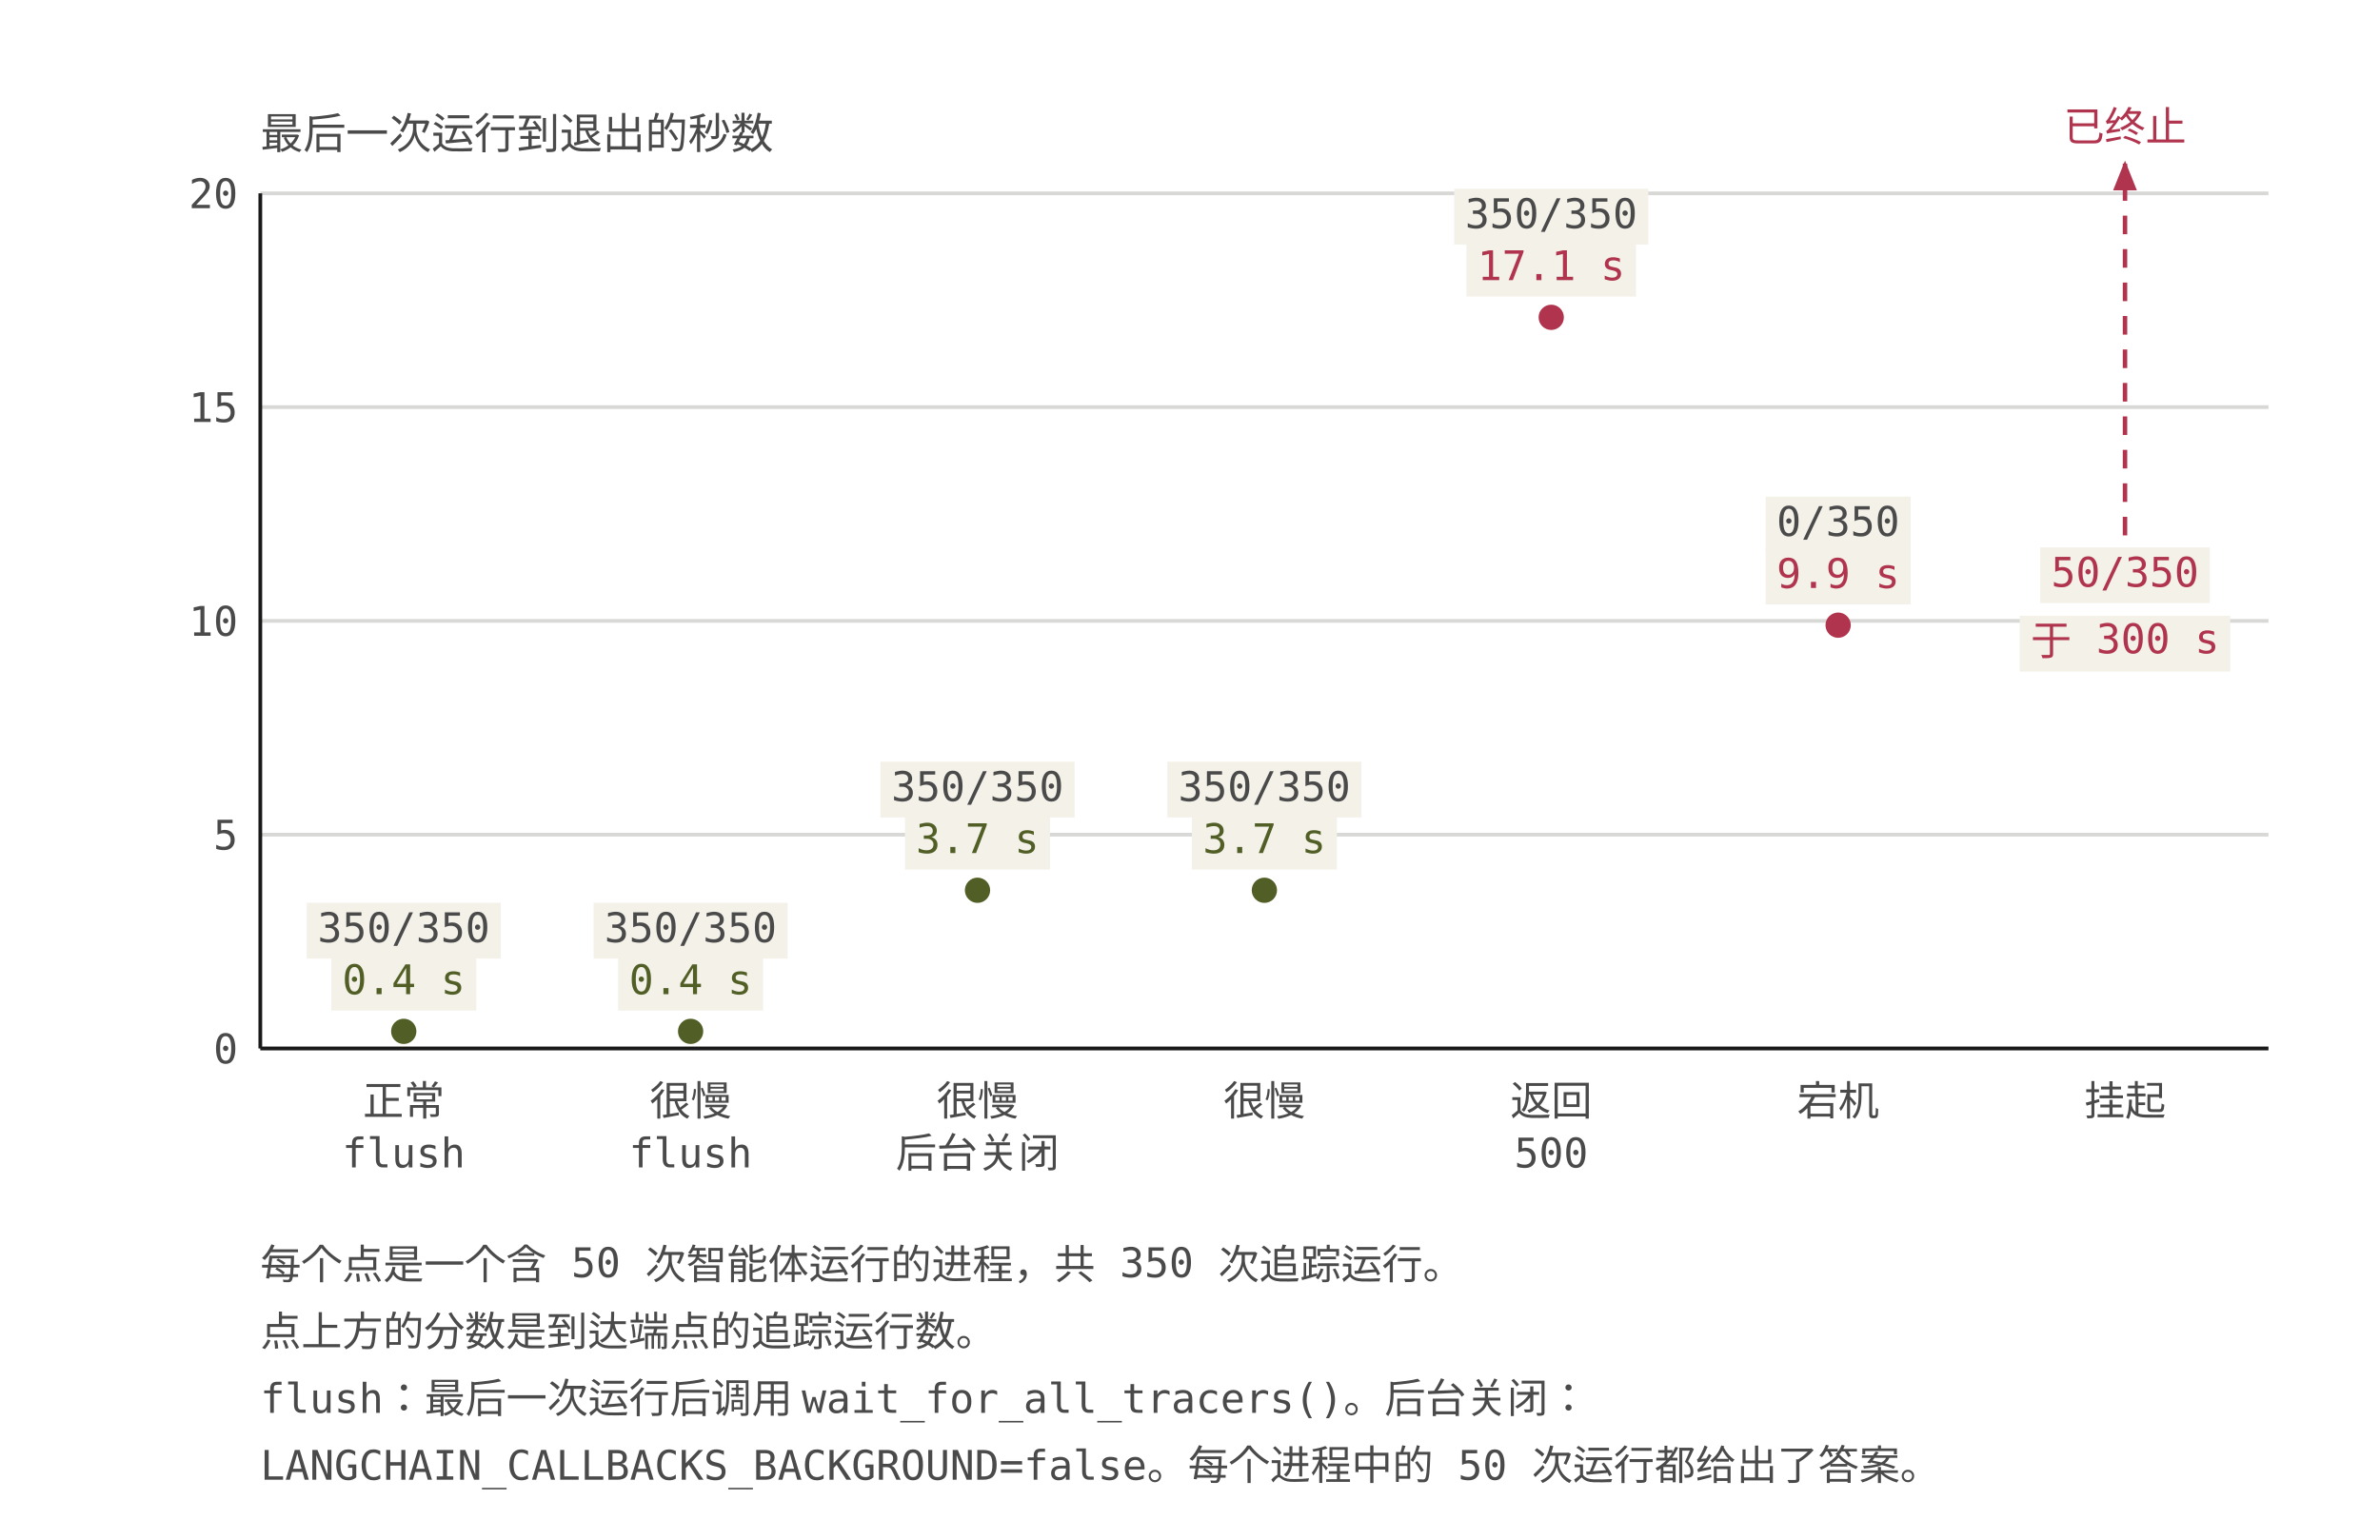
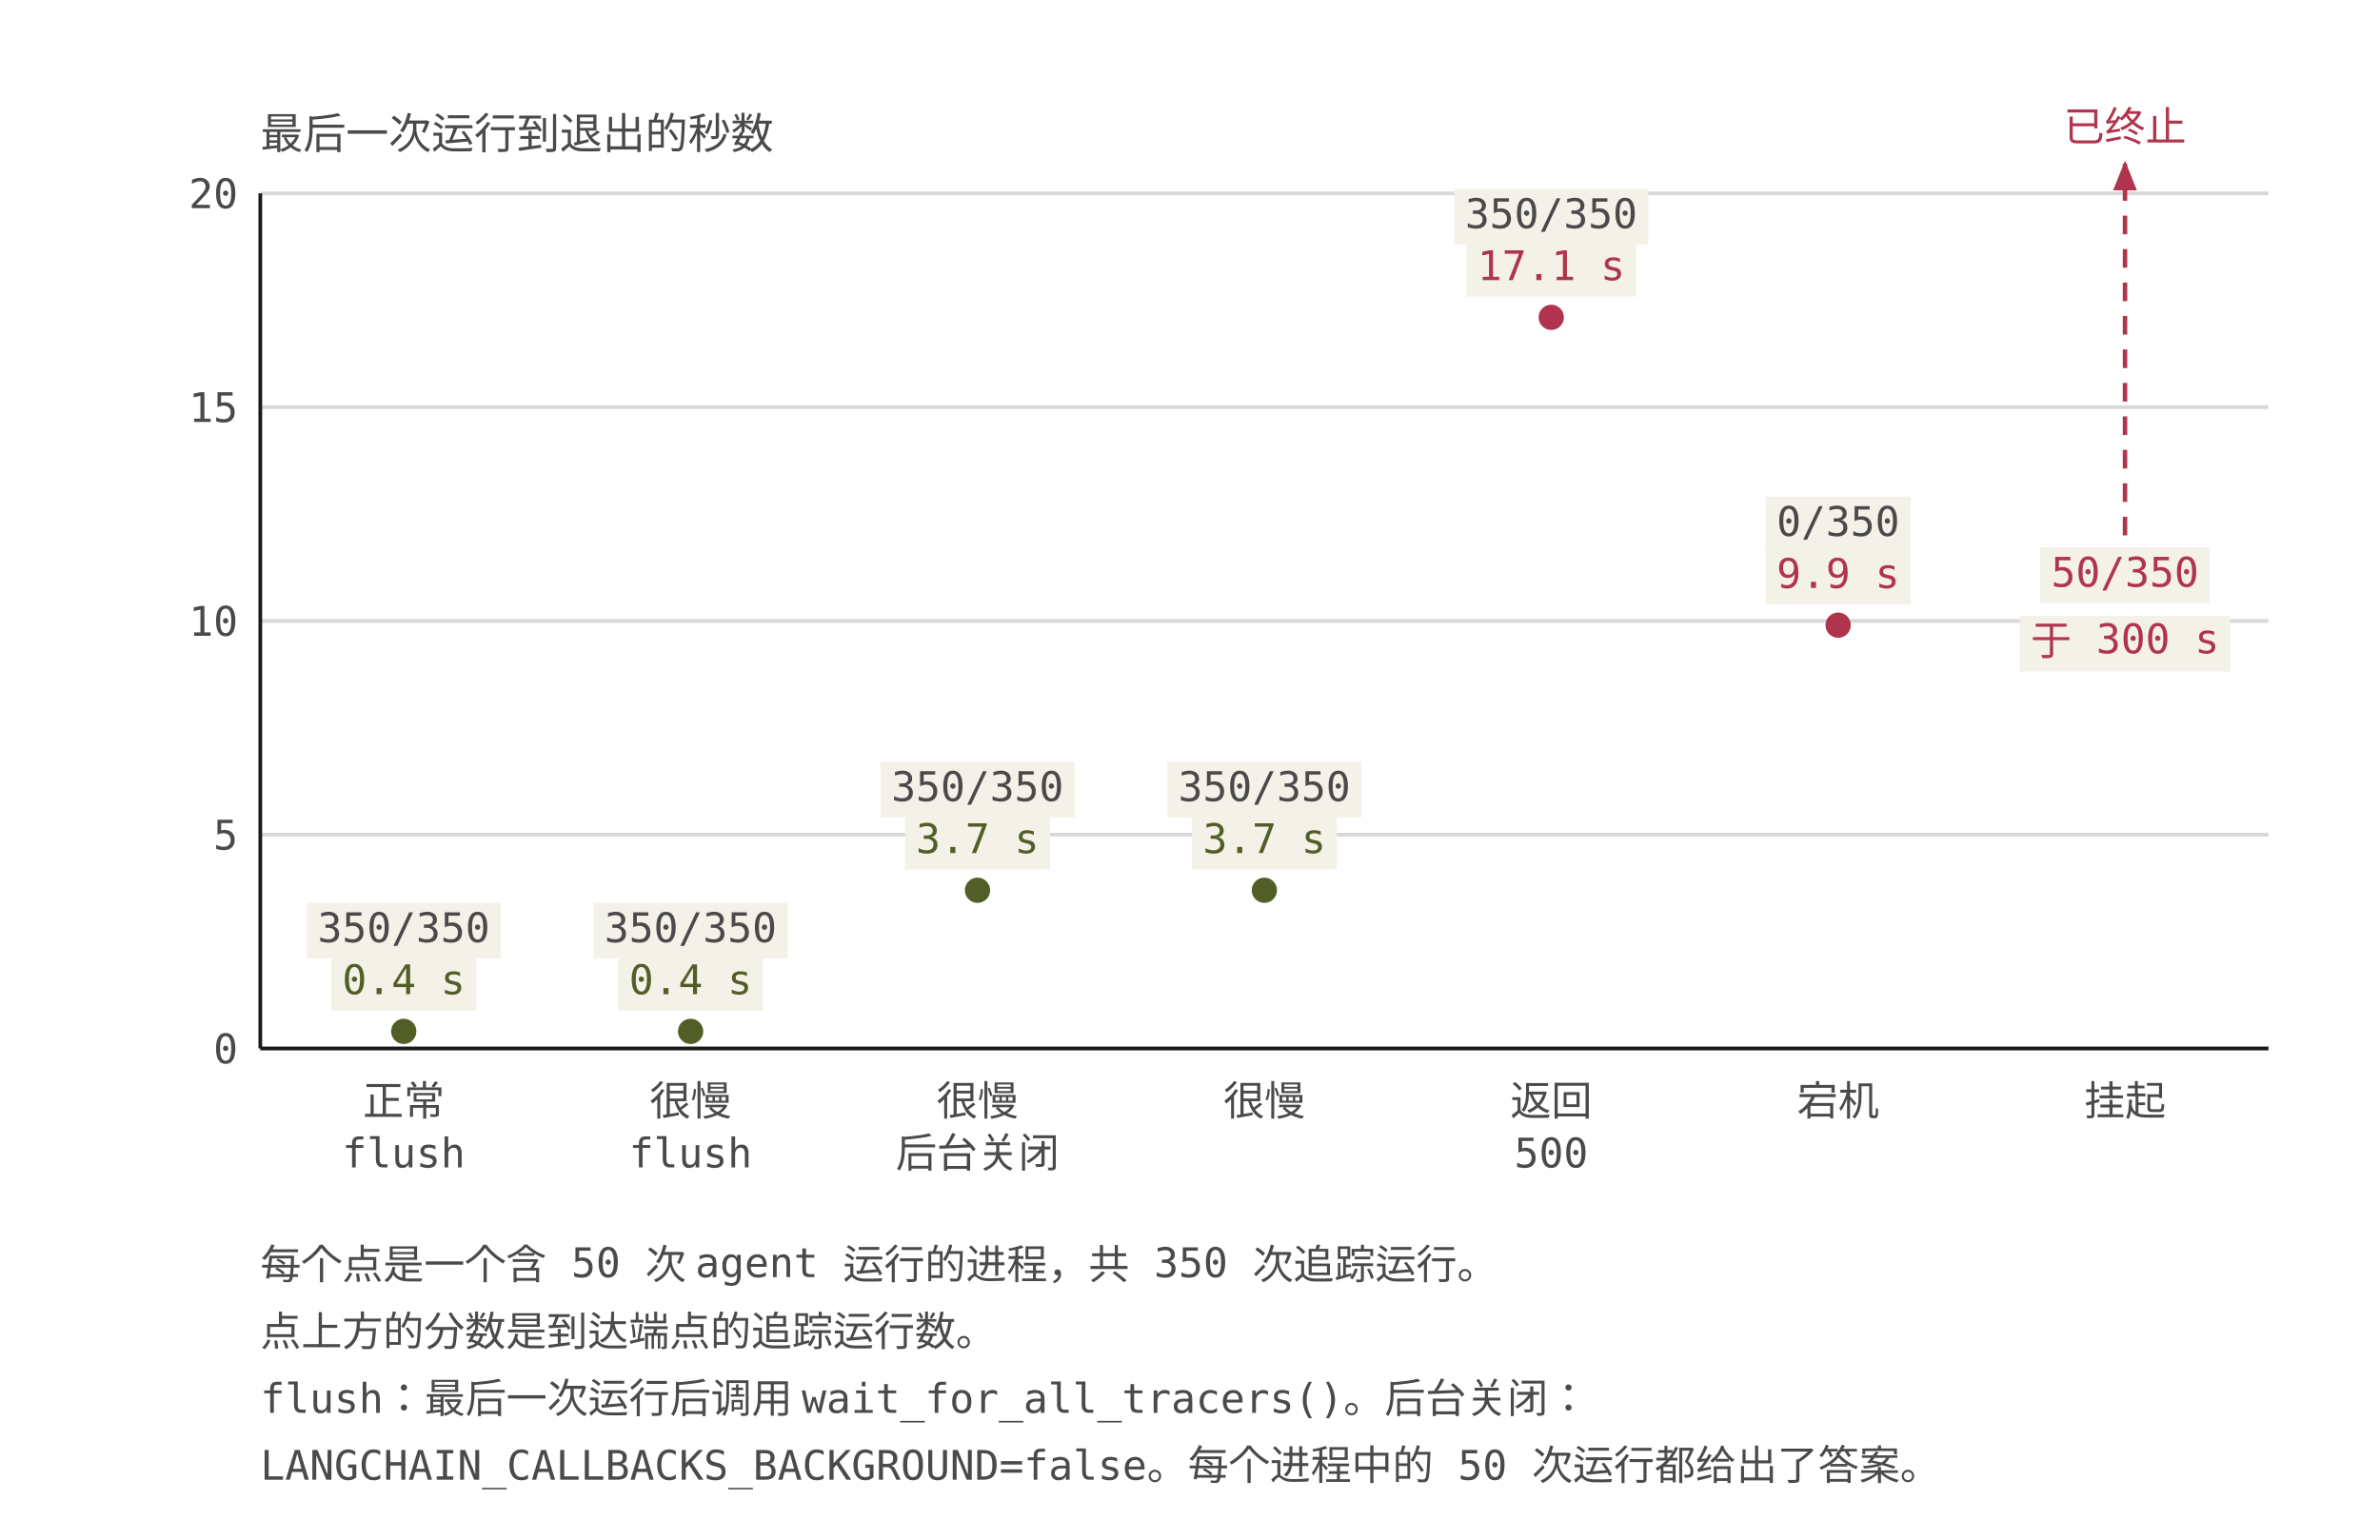
<svg xmlns="http://www.w3.org/2000/svg" viewBox="0 0 640 414" role="img" aria-labelledby="fig-7-6b-title fig-7-6b-desc" font-family="JetBrains Mono, ui-monospace, monospace">
  <defs>
    <marker id="fig-7-6b-head-rose" viewBox="0 0 10 10" refX="9" refY="5" markerWidth="8" markerHeight="8" markerUnits="userSpaceOnUse" orient="auto-start-reverse">
      <path d="M0 1 L10 5 L0 9 z" fill="var(--m-rose-ink, #b0344d)" />
    </marker>
  </defs>
  <line x1="70" y1="282" x2="610" y2="282" stroke="var(--m-ink-mute, #666660)" stroke-width="1" stroke-opacity="0.25" />
  <text x="64" y="286" font-size="11" text-anchor="end" fill="var(--m-ink-soft, #4a4a4a)">0</text>
  <line x1="70" y1="224.5" x2="610" y2="224.5" stroke="var(--m-ink-mute, #666660)" stroke-width="1" stroke-opacity="0.25" />
  <text x="64" y="228.5" font-size="11" text-anchor="end" fill="var(--m-ink-soft, #4a4a4a)">5</text>
  <line x1="70" y1="167" x2="610" y2="167" stroke="var(--m-ink-mute, #666660)" stroke-width="1" stroke-opacity="0.25" />
  <text x="64" y="171" font-size="11" text-anchor="end" fill="var(--m-ink-soft, #4a4a4a)">10</text>
  <line x1="70" y1="109.5" x2="610" y2="109.5" stroke="var(--m-ink-mute, #666660)" stroke-width="1" stroke-opacity="0.25" />
  <text x="64" y="113.5" font-size="11" text-anchor="end" fill="var(--m-ink-soft, #4a4a4a)">15</text>
  <line x1="70" y1="52" x2="610" y2="52" stroke="var(--m-ink-mute, #666660)" stroke-width="1" stroke-opacity="0.25" />
  <text x="64" y="56" font-size="11" text-anchor="end" fill="var(--m-ink-soft, #4a4a4a)">20</text>
  <line x1="70" y1="282" x2="610" y2="282" stroke="var(--m-ink, #1a1a1a)" stroke-width="1" />
  <line x1="70" y1="52" x2="70" y2="282" stroke="var(--m-ink, #1a1a1a)" stroke-width="1" />
  <text x="70" y="40" font-size="11.5" class="m-serif" fill="var(--m-ink-soft, #4a4a4a)">最后一次运行到退出的秒数</text>
  <circle cx="108.57" cy="277.4" r="3.4" fill="var(--m-olive-ink, #515f26)" />
  <rect class="m-knock" x="89.07" y="256.82" width="39" height="15" fill="var(--m-panel, #f3f1e8)" />
  <text x="108.57" y="267.4" font-size="11" text-anchor="middle" fill="var(--m-olive-ink, #515f26)">0.4 s</text>
  <rect class="m-knock" x="82.47" y="242.82" width="52.2" height="15" fill="var(--m-panel, #f3f1e8)" />
  <text x="108.57" y="253.4" font-size="11" text-anchor="middle" fill="var(--m-ink-soft, #4a4a4a)">350/350</text>
  <text x="108.57" y="300" font-size="11" text-anchor="middle" fill="var(--m-ink-soft, #4a4a4a)">正常</text>
  <text x="108.57" y="314" font-size="11" text-anchor="middle" fill="var(--m-ink-soft, #4a4a4a)">flush</text>
  <circle cx="185.71" cy="277.4" r="3.4" fill="var(--m-olive-ink, #515f26)" />
  <rect class="m-knock" x="166.21" y="256.82" width="39" height="15" fill="var(--m-panel, #f3f1e8)" />
  <text x="185.71" y="267.4" font-size="11" text-anchor="middle" fill="var(--m-olive-ink, #515f26)">0.4 s</text>
  <rect class="m-knock" x="159.61" y="242.82" width="52.2" height="15" fill="var(--m-panel, #f3f1e8)" />
  <text x="185.71" y="253.4" font-size="11" text-anchor="middle" fill="var(--m-ink-soft, #4a4a4a)">350/350</text>
  <text x="185.71" y="300" font-size="11" text-anchor="middle" fill="var(--m-ink-soft, #4a4a4a)">很慢</text>
  <text x="185.71" y="314" font-size="11" text-anchor="middle" fill="var(--m-ink-soft, #4a4a4a)">flush</text>
  <circle cx="262.86" cy="239.45" r="3.4" fill="var(--m-olive-ink, #515f26)" />
  <rect class="m-knock" x="243.36" y="218.87" width="39" height="15" fill="var(--m-panel, #f3f1e8)" />
  <text x="262.86" y="229.45" font-size="11" text-anchor="middle" fill="var(--m-olive-ink, #515f26)">3.7 s</text>
  <rect class="m-knock" x="236.76" y="204.87" width="52.2" height="15" fill="var(--m-panel, #f3f1e8)" />
  <text x="262.86" y="215.45" font-size="11" text-anchor="middle" fill="var(--m-ink-soft, #4a4a4a)">350/350</text>
  <text x="262.86" y="300" font-size="11" text-anchor="middle" fill="var(--m-ink-soft, #4a4a4a)">很慢</text>
  <text x="262.86" y="314" font-size="11" text-anchor="middle" fill="var(--m-ink-soft, #4a4a4a)">后台关闭</text>
  <circle cx="340" cy="239.45" r="3.4" fill="var(--m-olive-ink, #515f26)" />
  <rect class="m-knock" x="320.5" y="218.87" width="39" height="15" fill="var(--m-panel, #f3f1e8)" />
  <text x="340" y="229.45" font-size="11" text-anchor="middle" fill="var(--m-olive-ink, #515f26)">3.7 s</text>
  <rect class="m-knock" x="313.9" y="204.87" width="52.2" height="15" fill="var(--m-panel, #f3f1e8)" />
  <text x="340" y="215.45" font-size="11" text-anchor="middle" fill="var(--m-ink-soft, #4a4a4a)">350/350</text>
  <text x="340" y="300" font-size="11" text-anchor="middle" fill="var(--m-ink-soft, #4a4a4a)">很慢</text>
  <circle cx="417.14" cy="85.35" r="3.4" fill="var(--m-rose-ink, #b0344d)" />
  <rect class="m-knock" x="394.34" y="64.77" width="45.6" height="15" fill="var(--m-panel, #f3f1e8)" />
  <text x="417.14" y="75.35" font-size="11" text-anchor="middle" fill="var(--m-rose-ink, #b0344d)">17.1 s</text>
  <rect class="m-knock" x="391.04" y="50.77" width="52.2" height="15" fill="var(--m-panel, #f3f1e8)" />
  <text x="417.14" y="61.35" font-size="11" text-anchor="middle" fill="var(--m-ink-soft, #4a4a4a)">350/350</text>
  <text x="417.14" y="300" font-size="11" text-anchor="middle" fill="var(--m-ink-soft, #4a4a4a)">返回</text>
  <text x="417.14" y="314" font-size="11" text-anchor="middle" fill="var(--m-ink-soft, #4a4a4a)">500</text>
  <circle cx="494.29" cy="168.15" r="3.4" fill="var(--m-rose-ink, #b0344d)" />
  <rect class="m-knock" x="474.79" y="147.57" width="39" height="15" fill="var(--m-panel, #f3f1e8)" />
  <text x="494.29" y="158.15" font-size="11" text-anchor="middle" fill="var(--m-rose-ink, #b0344d)">9.9 s</text>
  <rect class="m-knock" x="474.79" y="133.57" width="39" height="15" fill="var(--m-panel, #f3f1e8)" />
  <text x="494.29" y="144.15" font-size="11" text-anchor="middle" fill="var(--m-ink-soft, #4a4a4a)">0/350</text>
  <text x="494.29" y="300" font-size="11" text-anchor="middle" fill="var(--m-ink-soft, #4a4a4a)">宕机</text>
  <line x1="571.43" y1="144" x2="571.43" y2="44" stroke="var(--m-rose-ink, #b0344d)" stroke-width="1.2" stroke-dasharray="5 4" marker-end="url(#fig-7-6b-head-rose)" />
  <text x="571.43" y="38" font-size="11" text-anchor="middle" fill="var(--m-rose-ink, #b0344d)">已终止</text>
  <rect class="m-knock" x="548.63" y="147.22" width="45.6" height="15" fill="var(--m-panel, #f3f1e8)" />
  <text x="571.43" y="157.8" font-size="11" text-anchor="middle" fill="var(--m-rose-ink, #b0344d)">50/350</text>
  <rect class="m-knock" x="543.13" y="165.62" width="56.6" height="15" fill="var(--m-panel, #f3f1e8)" />
  <text x="571.43" y="176.2" font-size="11" text-anchor="middle" fill="var(--m-rose-ink, #b0344d)">于 300 s</text>
  <text x="571.43" y="300" font-size="11" text-anchor="middle" fill="var(--m-ink-soft, #4a4a4a)">挂起</text>
-   <text x="70" y="344" font-size="11" class="m-serif" fill="var(--m-ink-soft, #4a4a4a)">每个点是一个含 50 次智能体运行的进程，共 350 次追踪运行。</text>
+   <text x="70" y="344" font-size="11" class="m-serif" fill="var(--m-ink-soft, #4a4a4a)">每个点是一个含 50 次 agent 运行的进程，共 350 次追踪运行。</text>
  <text x="70" y="362" font-size="11" class="m-serif" fill="var(--m-ink-soft, #4a4a4a)">点上方的分数是到达端点的追踪运行数。</text>
  <text x="70" y="380" font-size="11" class="m-serif" fill="var(--m-ink-soft, #4a4a4a)">flush：最后一次运行后调用 wait_for_all_tracers()。后台关闭：</text>
  <text x="70" y="398" font-size="11" class="m-serif" fill="var(--m-ink-soft, #4a4a4a)">LANGCHAIN_CALLBACKS_BACKGROUND=false。每个进程中的 50 次运行都给出了答案。</text>
</svg>
